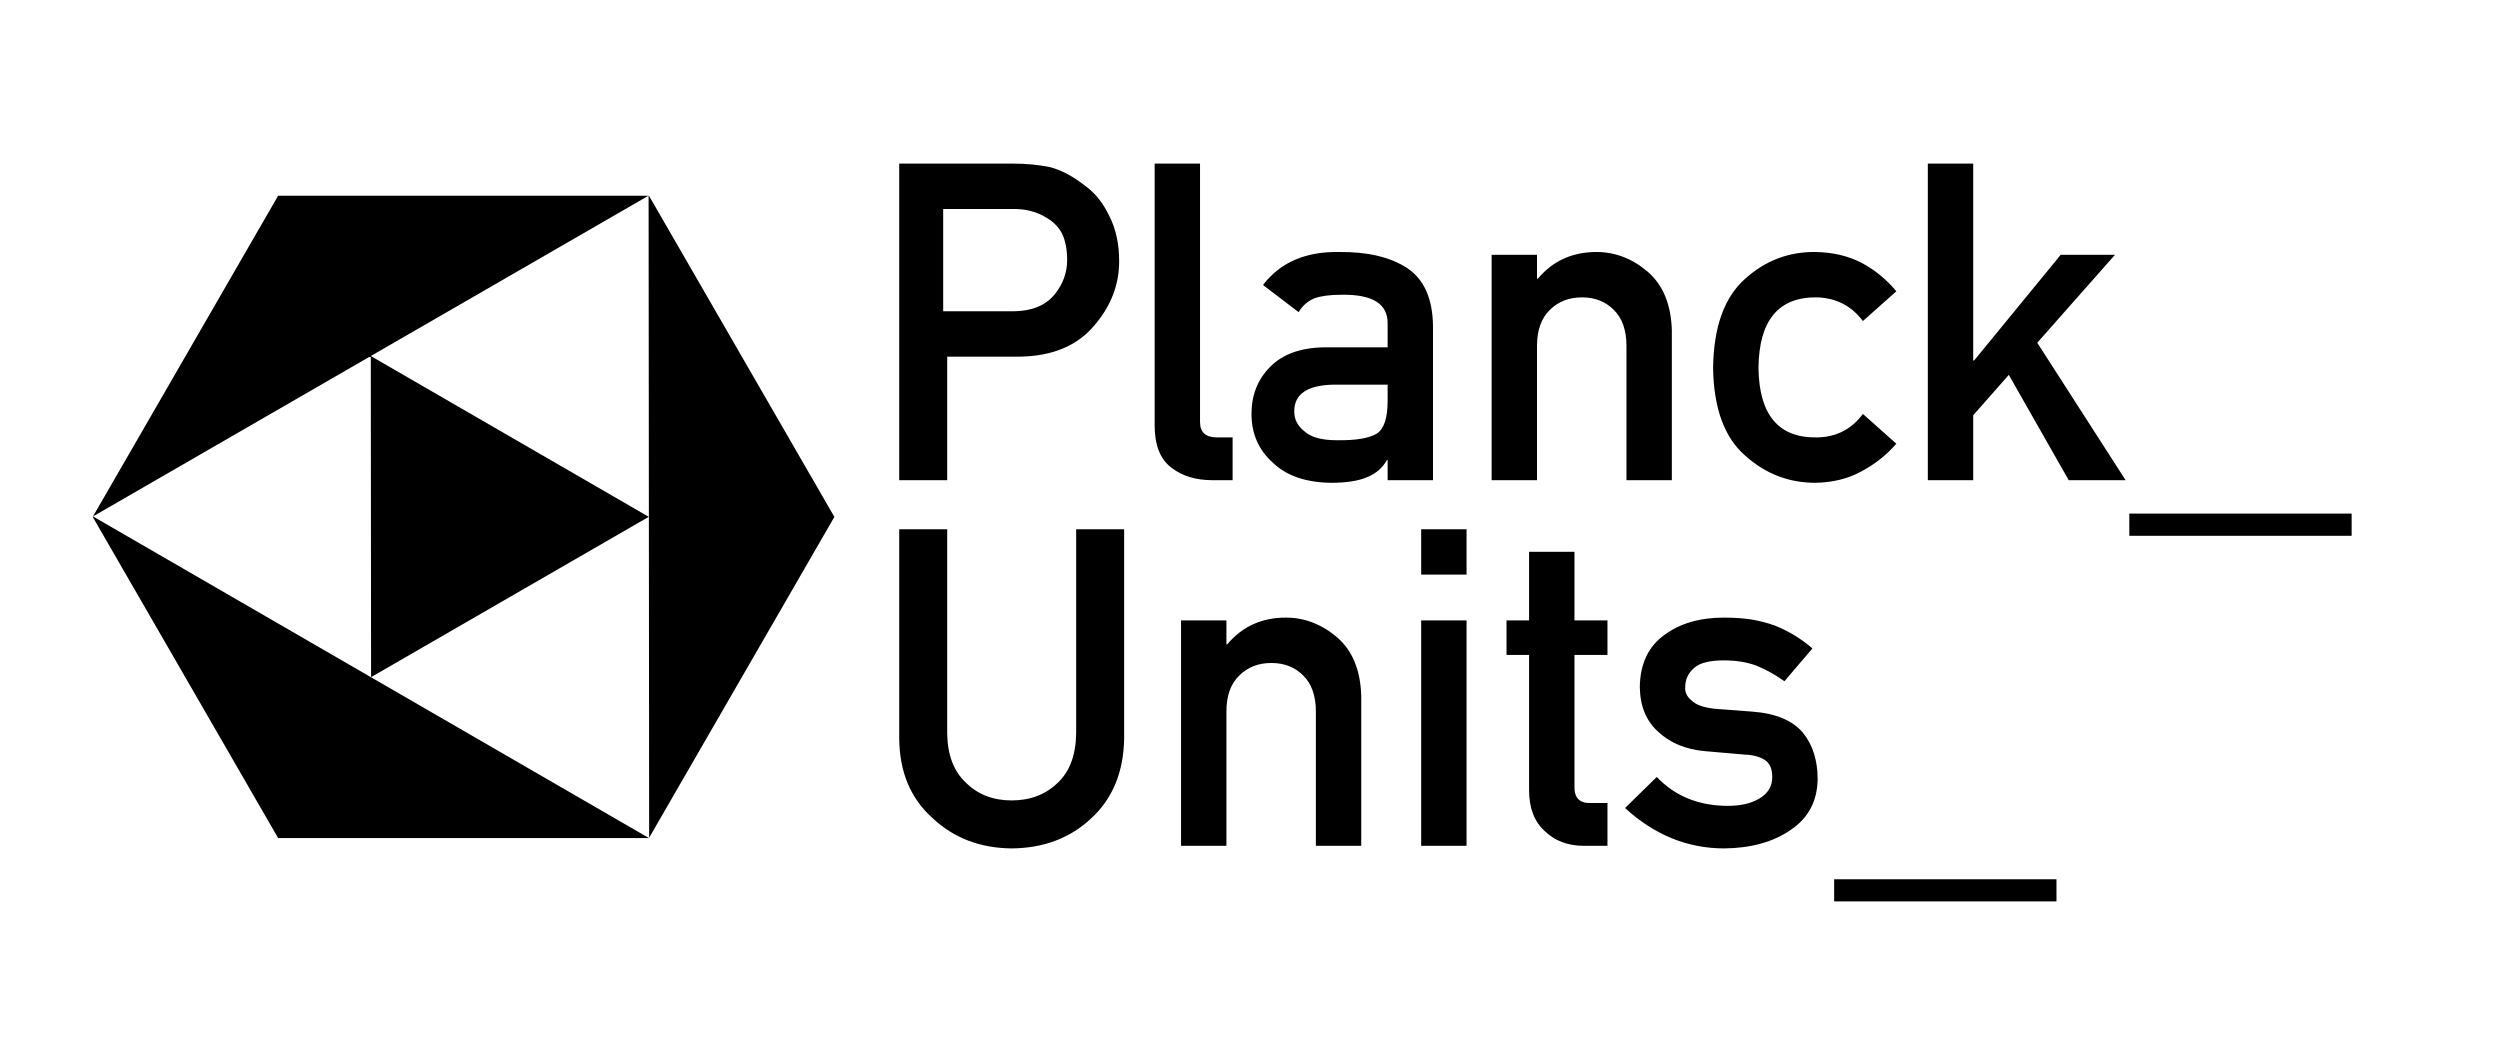
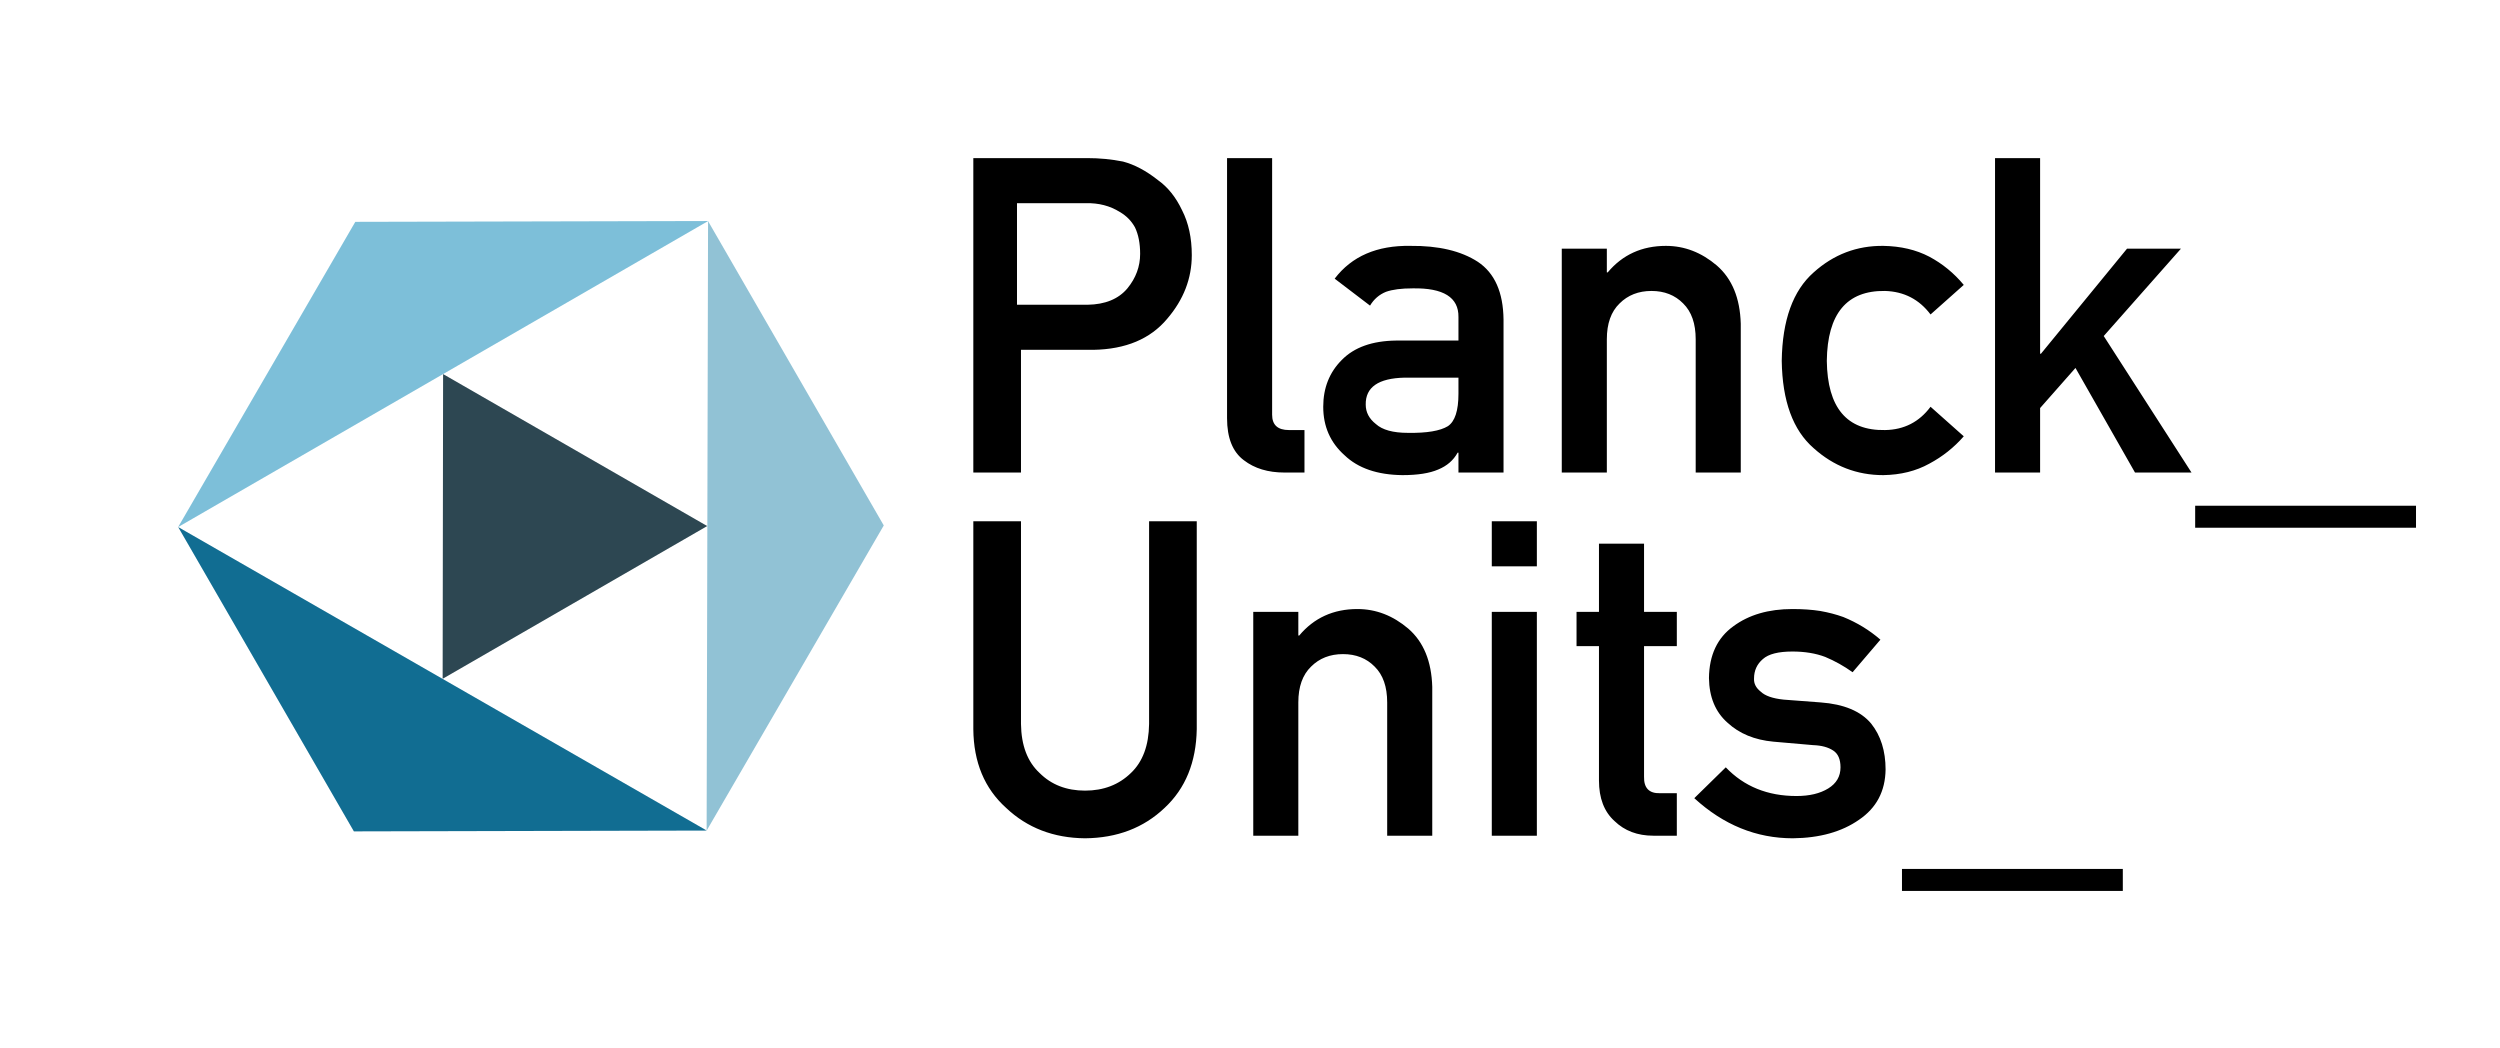
- <svg xmlns="http://www.w3.org/2000/svg" width="253px" height="106px" viewBox="0 0 253 106" version="1.1">
+ <svg xmlns="http://www.w3.org/2000/svg" width="506px" height="212px" viewBox="0 0 506 212" version="1.1">
  <defs />
  <g id="Page-1" stroke="none" stroke-width="1" fill="none" fill-rule="evenodd">
-     <g id="PlanckUnits_1" fill="#000000">
-       <path d="M95.45,21.151 L95.45,31.5 L102.635,31.5 C104.437,31.471 105.792,30.914 106.7,29.83 C107.564,28.776 107.996,27.604 107.996,26.315 C107.996,25.245 107.82,24.344 107.469,23.612 C107.103,22.953 106.59,22.433 105.931,22.052 C104.935,21.422 103.777,21.122 102.459,21.151 L95.45,21.151 Z M91,48.595 L91,16.559 L102.602,16.559 C103.861,16.559 105.077,16.676 106.249,16.91 C107.421,17.218 108.607,17.848 109.809,18.8 C110.819,19.518 111.64,20.543 112.27,21.876 C112.929,23.165 113.258,24.689 113.258,26.447 C113.258,28.82 112.423,30.98 110.753,32.928 C109.04,34.979 106.535,36.034 103.239,36.093 L95.856,36.093 L95.856,48.595 L91,48.595 Z M116.851,43.058 C116.851,45.065 117.422,46.493 118.565,47.343 C119.649,48.177 121.026,48.595 122.696,48.595 L124.739,48.595 L124.739,44.266 L123.157,44.266 C122.015,44.266 121.443,43.746 121.443,42.706 L121.443,16.559 L116.851,16.559 L116.851,43.058 Z M140.428,48.595 L140.428,46.573 L140.34,46.573 C139.915,47.35 139.256,47.921 138.362,48.287 C137.483,48.668 136.268,48.859 134.715,48.859 C132.166,48.829 130.203,48.156 128.826,46.837 C127.376,45.548 126.651,43.9 126.651,41.893 C126.651,39.974 127.281,38.385 128.541,37.125 C129.8,35.836 131.646,35.177 134.078,35.148 L140.428,35.148 L140.428,32.753 C140.457,30.746 138.897,29.772 135.748,29.83 C134.605,29.83 133.704,29.948 133.045,30.182 C132.356,30.46 131.814,30.929 131.419,31.588 L127.815,28.842 C129.559,26.556 132.129,25.443 135.528,25.502 C138.399,25.472 140.691,26.014 142.405,27.128 C144.119,28.27 144.991,30.233 145.02,33.016 L145.02,48.595 L140.428,48.595 Z M140.428,40.575 L140.428,38.927 L134.935,38.927 C132.269,38.986 130.95,39.901 130.98,41.674 C130.98,42.45 131.324,43.109 132.012,43.651 C132.671,44.252 133.763,44.552 135.286,44.552 C137.205,44.581 138.56,44.354 139.351,43.871 C140.069,43.387 140.428,42.289 140.428,40.575 Z M150.953,48.595 L155.545,48.595 L155.545,35.016 C155.545,33.419 155.977,32.203 156.841,31.368 C157.691,30.519 158.775,30.094 160.093,30.094 C161.412,30.094 162.488,30.519 163.323,31.368 C164.173,32.203 164.598,33.419 164.598,35.016 L164.598,48.595 L169.19,48.595 L169.19,33.434 C169.117,30.826 168.304,28.849 166.751,27.501 C165.184,26.168 163.455,25.502 161.565,25.502 C159.119,25.502 157.142,26.403 155.633,28.204 L155.545,28.204 L155.545,25.787 L150.953,25.787 L150.953,48.595 Z M188.526,41.893 C187.369,43.446 185.823,44.237 183.89,44.266 C179.993,44.34 178.016,41.989 177.957,37.213 C178.016,32.408 179.993,30.035 183.89,30.094 C185.823,30.153 187.369,30.951 188.526,32.489 L191.91,29.479 C190.914,28.278 189.742,27.318 188.394,26.6 C187.046,25.897 185.486,25.531 183.714,25.502 C181.019,25.472 178.653,26.373 176.617,28.204 C174.507,30.065 173.423,33.068 173.365,37.213 C173.423,41.315 174.507,44.281 176.617,46.112 C178.653,47.943 181.019,48.859 183.714,48.859 C185.486,48.829 187.046,48.441 188.394,47.694 C189.742,46.976 190.914,46.046 191.91,44.904 L188.526,41.893 Z M195.096,48.595 L199.688,48.595 L199.688,42.025 L203.292,37.938 L209.356,48.595 L215.113,48.595 L206.17,34.686 L214.036,25.787 L208.543,25.787 L199.776,36.488 L199.688,36.488 L199.688,16.559 L195.096,16.559 L195.096,48.595 Z M215.486,54.22 L237.986,54.22 L237.986,51.979 L215.486,51.979 L215.486,54.22 Z M91.001,74.74 C91.03,78.11 92.143,80.783 94.34,82.76 C96.494,84.797 99.174,85.829 102.382,85.859 C105.649,85.829 108.352,84.797 110.49,82.76 C112.614,80.783 113.706,78.11 113.764,74.74 L113.764,53.559 L108.908,53.559 L108.908,74.213 C108.879,76.396 108.264,78.058 107.063,79.201 C105.832,80.402 104.272,81.003 102.382,81.003 C100.493,81.003 98.947,80.402 97.746,79.201 C96.516,78.058 95.886,76.396 95.856,74.213 L95.856,53.559 L91.001,53.559 L91.001,74.74 Z M119.521,85.595 L124.113,85.595 L124.113,72.016 C124.113,70.419 124.545,69.203 125.41,68.368 C126.259,67.519 127.343,67.094 128.662,67.094 C129.98,67.094 131.057,67.519 131.892,68.368 C132.741,69.203 133.166,70.419 133.166,72.016 L133.166,85.595 L137.758,85.595 L137.758,70.434 C137.685,67.826 136.872,65.849 135.319,64.501 C133.752,63.168 132.023,62.502 130.134,62.502 C127.688,62.502 125.71,63.403 124.201,65.204 L124.113,65.204 L124.113,62.787 L119.521,62.787 L119.521,85.595 Z M143.823,85.595 L148.415,85.595 L148.415,62.787 L143.823,62.787 L143.823,85.595 Z M143.823,58.151 L148.415,58.151 L148.415,53.559 L143.823,53.559 L143.823,58.151 Z M154.743,62.787 L152.458,62.787 L152.458,66.281 L154.743,66.281 L154.743,79.97 C154.743,81.772 155.271,83.149 156.325,84.101 C157.351,85.097 158.669,85.595 160.28,85.595 L162.675,85.595 L162.675,81.266 L160.961,81.266 C159.848,81.296 159.306,80.732 159.335,79.574 L159.335,66.281 L162.675,66.281 L162.675,62.787 L159.335,62.787 L159.335,55.844 L154.743,55.844 L154.743,62.787 Z M167.663,78.63 L164.455,81.772 C167.429,84.496 170.776,85.859 174.497,85.859 C177.236,85.829 179.484,85.199 181.242,83.969 C183.015,82.768 183.916,81.061 183.945,78.849 C183.945,76.96 183.454,75.4 182.473,74.169 C181.418,72.909 179.704,72.192 177.331,72.016 L173.552,71.73 C172.439,71.613 171.662,71.342 171.223,70.917 C170.739,70.536 170.512,70.09 170.542,69.577 C170.542,68.771 170.842,68.112 171.442,67.599 C172.014,67.087 173.017,66.83 174.453,66.83 C175.712,66.83 176.826,67.013 177.793,67.38 C178.774,67.79 179.704,68.31 180.583,68.94 L183.418,65.622 C182.304,64.655 181.044,63.886 179.638,63.315 C178.906,63.051 178.122,62.846 177.287,62.699 C176.452,62.568 175.507,62.502 174.453,62.502 C172.021,62.502 170.014,63.088 168.432,64.26 C166.806,65.431 165.979,67.189 165.949,69.533 C165.979,71.481 166.608,72.997 167.839,74.081 C169.04,75.195 170.6,75.839 172.519,76.015 L176.562,76.366 C177.412,76.396 178.093,76.579 178.605,76.916 C179.104,77.238 179.353,77.809 179.353,78.63 C179.353,79.552 178.935,80.27 178.1,80.783 C177.265,81.296 176.189,81.552 174.87,81.552 C171.926,81.552 169.523,80.578 167.663,78.63 Z M185.615,91.22 L208.115,91.22 L208.115,88.979 L185.615,88.979 L185.615,91.22 Z" id="Planck_-Units_-Copy-2" />
-       <path d="M79.368,33.517 L79.389,33.517 L79.384,33.526 L79.416,33.544 L79.416,71.073 L46.948,89.818 L46.926,89.856 L46.915,89.837 L14.415,71.073 L14.415,33.544 L46.915,14.78 L79.368,33.517 Z M79.368,33.517 L14.464,33.517 L46.915,89.837 L46.948,89.818 L79.384,33.526 L79.368,33.517 Z M46.926,33.517 L63.15,61.673 L30.703,61.673 L46.926,33.517 Z" id="symbol-copy-5" transform="translate(46.91531, 52.3179) rotate(-30) translate(-46.91531, -52.3179) " />
+     <g id="PlanckUnits_1">
+       <path d="M205.84,41.123 L205.84,61.682 L220.113,61.682 C223.693,61.624 226.385,60.518 228.189,58.365 C229.906,56.27 230.764,53.942 230.764,51.381 C230.764,49.256 230.415,47.467 229.717,46.012 C228.989,44.702 227.971,43.669 226.661,42.913 C224.682,41.661 222.383,41.065 219.764,41.123 L205.84,41.123 Z M197,95.642 L197,32 L220.047,32 C222.55,32 224.965,32.233 227.293,32.698 C229.621,33.31 231.979,34.561 234.365,36.452 C236.373,37.878 238.002,39.915 239.254,42.563 C240.563,45.124 241.218,48.151 241.218,51.643 C241.218,56.357 239.559,60.649 236.242,64.52 C232.837,68.594 227.861,70.689 221.313,70.805 L206.647,70.805 L206.647,95.642 L197,95.642 Z M248.355,84.642 C248.355,88.629 249.49,91.466 251.76,93.154 C253.913,94.813 256.649,95.642 259.966,95.642 L264.026,95.642 L264.026,87.043 L260.883,87.043 C258.613,87.043 257.478,86.01 257.478,83.944 L257.478,32 L248.355,32 L248.355,84.642 Z M295.192,95.642 L295.192,91.626 L295.018,91.626 C294.174,93.169 292.864,94.304 291.089,95.031 C289.343,95.788 286.928,96.166 283.843,96.166 C278.78,96.108 274.88,94.769 272.145,92.15 C269.264,89.589 267.823,86.316 267.823,82.329 C267.823,78.517 269.075,75.359 271.577,72.857 C274.08,70.296 277.747,68.986 282.577,68.928 L295.192,68.928 L295.192,64.17 C295.25,60.184 292.151,58.248 285.895,58.365 C283.625,58.365 281.835,58.598 280.526,59.063 C279.158,59.616 278.081,60.547 277.295,61.857 L270.137,56.401 C273.6,51.861 278.707,49.649 285.458,49.766 C291.162,49.708 295.716,50.784 299.121,52.996 C302.525,55.266 304.257,59.165 304.315,64.694 L304.315,95.642 L295.192,95.642 Z M295.192,79.71 L295.192,76.436 L284.28,76.436 C278.983,76.553 276.364,78.371 276.422,81.892 C276.422,83.435 277.106,84.744 278.474,85.821 C279.784,87.014 281.952,87.611 284.978,87.611 C288.79,87.669 291.482,87.218 293.053,86.257 C294.479,85.297 295.192,83.115 295.192,79.71 Z M316.101,95.642 L325.224,95.642 L325.224,68.666 C325.224,65.494 326.082,63.079 327.799,61.42 C329.487,59.733 331.64,58.889 334.259,58.889 C336.878,58.889 339.017,59.733 340.676,61.42 C342.364,63.079 343.208,65.494 343.208,68.666 L343.208,95.642 L352.331,95.642 L352.331,65.524 C352.185,60.344 350.57,56.415 347.485,53.738 C344.372,51.09 340.938,49.766 337.184,49.766 C332.324,49.766 328.396,51.555 325.398,55.135 L325.224,55.135 L325.224,50.333 L316.101,50.333 L316.101,95.642 Z M390.743,82.329 C388.444,85.414 385.374,86.985 381.533,87.043 C373.792,87.189 369.863,82.518 369.747,73.031 C369.863,63.486 373.792,58.772 381.533,58.889 C385.374,59.005 388.444,60.591 390.743,63.647 L397.465,57.666 C395.486,55.28 393.158,53.374 390.481,51.948 C387.804,50.551 384.705,49.824 381.183,49.766 C375.829,49.708 371.129,51.497 367.084,55.135 C362.894,58.83 360.741,64.796 360.624,73.031 C360.741,81.18 362.894,87.072 367.084,90.71 C371.129,94.347 375.829,96.166 381.183,96.166 C384.705,96.108 387.804,95.337 390.481,93.853 C393.158,92.427 395.486,90.579 397.465,88.309 L390.743,82.329 Z M403.794,95.642 L412.917,95.642 L412.917,82.591 L420.076,74.472 L432.124,95.642 L443.56,95.642 L425.794,68.012 L441.421,50.333 L430.508,50.333 L413.092,71.591 L412.917,71.591 L412.917,32 L403.794,32 L403.794,95.642 Z M444.302,106.817 L489,106.817 L489,102.364 L444.302,102.364 L444.302,106.817 Z M197.001,147.582 C197.059,154.276 199.271,159.586 203.636,163.515 C207.914,167.56 213.239,169.611 219.612,169.67 C226.101,169.611 231.47,167.56 235.719,163.515 C239.939,159.586 242.106,154.276 242.223,147.582 L242.223,105.503 L232.576,105.503 L232.576,146.535 C232.518,150.871 231.296,154.174 228.909,156.443 C226.465,158.83 223.366,160.023 219.612,160.023 C215.858,160.023 212.788,158.83 210.402,156.443 C207.957,154.174 206.706,150.871 206.648,146.535 L206.648,105.503 L197.001,105.503 L197.001,147.582 Z M253.659,169.146 L262.782,169.146 L262.782,142.17 C262.782,138.998 263.641,136.583 265.358,134.924 C267.045,133.236 269.199,132.392 271.818,132.392 C274.437,132.392 276.576,133.236 278.234,134.924 C279.922,136.583 280.766,138.998 280.766,142.17 L280.766,169.146 L289.889,169.146 L289.889,139.027 C289.744,133.847 288.129,129.919 285.044,127.241 C281.93,124.593 278.496,123.269 274.742,123.269 C269.883,123.269 265.954,125.059 262.957,128.638 L262.782,128.638 L262.782,123.837 L253.659,123.837 L253.659,169.146 Z M301.937,169.146 L311.06,169.146 L311.06,123.837 L301.937,123.837 L301.937,169.146 Z M301.937,114.626 L311.06,114.626 L311.06,105.503 L301.937,105.503 L301.937,114.626 Z M323.631,123.837 L319.091,123.837 L319.091,130.777 L323.631,130.777 L323.631,157.971 C323.631,161.551 324.678,164.286 326.774,166.177 C328.811,168.156 331.43,169.146 334.631,169.146 L339.389,169.146 L339.389,160.547 L335.984,160.547 C333.772,160.605 332.696,159.484 332.754,157.186 L332.754,130.777 L339.389,130.777 L339.389,123.837 L332.754,123.837 L332.754,110.043 L323.631,110.043 L323.631,123.837 Z M349.297,155.309 L342.924,161.551 C348.832,166.963 355.481,169.67 362.873,169.67 C368.314,169.611 372.781,168.36 376.273,165.916 C379.794,163.529 381.584,160.139 381.642,155.745 C381.642,151.991 380.667,148.892 378.718,146.448 C376.622,143.945 373.218,142.519 368.504,142.17 L360.996,141.602 C358.784,141.37 357.242,140.831 356.369,139.987 C355.408,139.231 354.957,138.343 355.016,137.325 C355.016,135.724 355.612,134.415 356.805,133.396 C357.94,132.378 359.933,131.868 362.785,131.868 C365.288,131.868 367.5,132.232 369.42,132.96 C371.37,133.774 373.218,134.807 374.964,136.059 L380.595,129.467 C378.383,127.547 375.88,126.019 373.087,124.884 C371.632,124.36 370.075,123.953 368.416,123.662 C366.757,123.4 364.881,123.269 362.785,123.269 C357.955,123.269 353.968,124.433 350.825,126.761 C347.595,129.089 345.951,132.581 345.893,137.237 C345.951,141.108 347.202,144.119 349.647,146.273 C352.033,148.485 355.132,149.765 358.944,150.114 L366.976,150.813 C368.664,150.871 370.017,151.235 371.035,151.904 C372.025,152.544 372.519,153.679 372.519,155.309 C372.519,157.142 371.69,158.568 370.031,159.586 C368.373,160.605 366.234,161.114 363.615,161.114 C357.765,161.114 352.993,159.179 349.297,155.309 Z M384.96,180.32 L429.658,180.32 L429.658,175.868 L384.96,175.868 L384.96,180.32 Z" id="Planck_-Units_-Copy-2" fill="#000000" />
+       <g id="Logo" transform="translate(18, 14)">
+         <g id="Group" transform="translate(89.5, 92.5) rotate(-30) translate(-89.5, -92.5) translate(27.54564, 21.36044)">
+           <polygon id="Polygon" fill="#91C2D5" points="123.841 35.57 123.841 106.699 61.908 142.264" />
+           <polygon id="Polygon" fill="#7DBFD9" points="61.934 0 123.867 35.565 0 35.565" />
+           <polygon id="Triangle" fill="#2D4752" points="61.916 35.57 31.001 88.935 92.832 88.935" />
+           <polygon id="Polygon" fill="#116D92" points="61.934 142.264 9.63805336e-14 106.699 5.68434189e-14 35.57" />
+         </g>
+       </g>
    </g>
  </g>
</svg>
